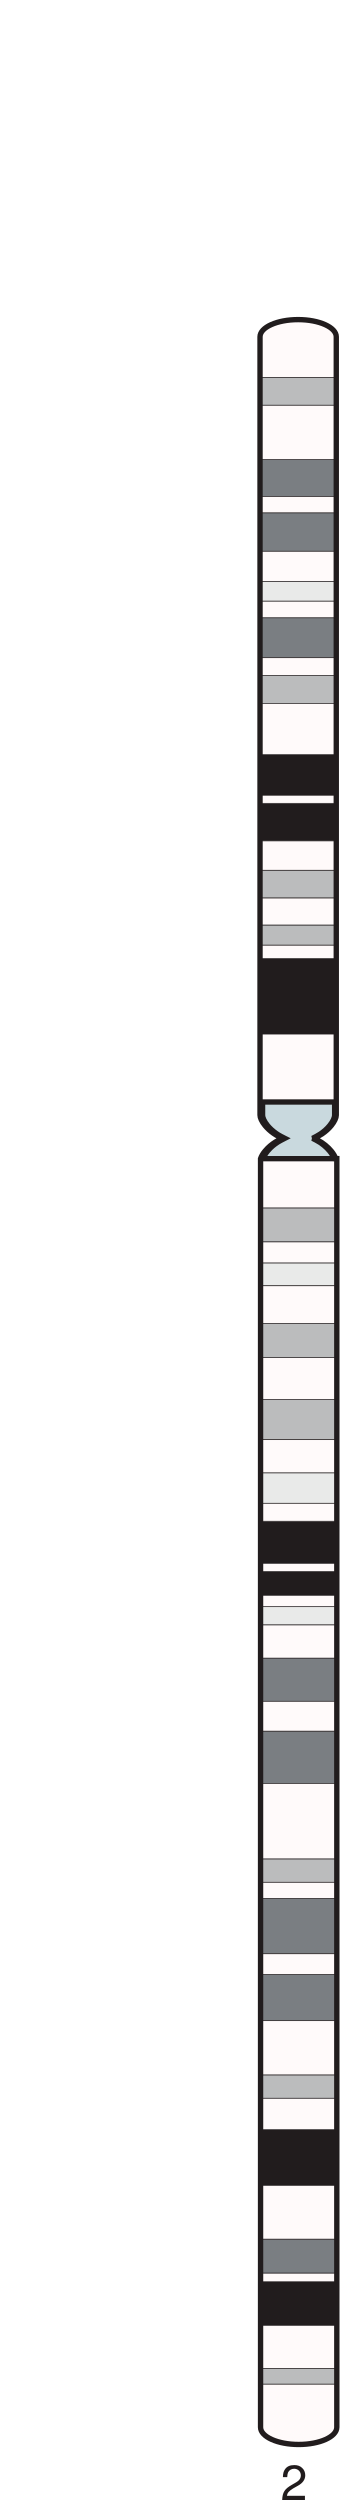
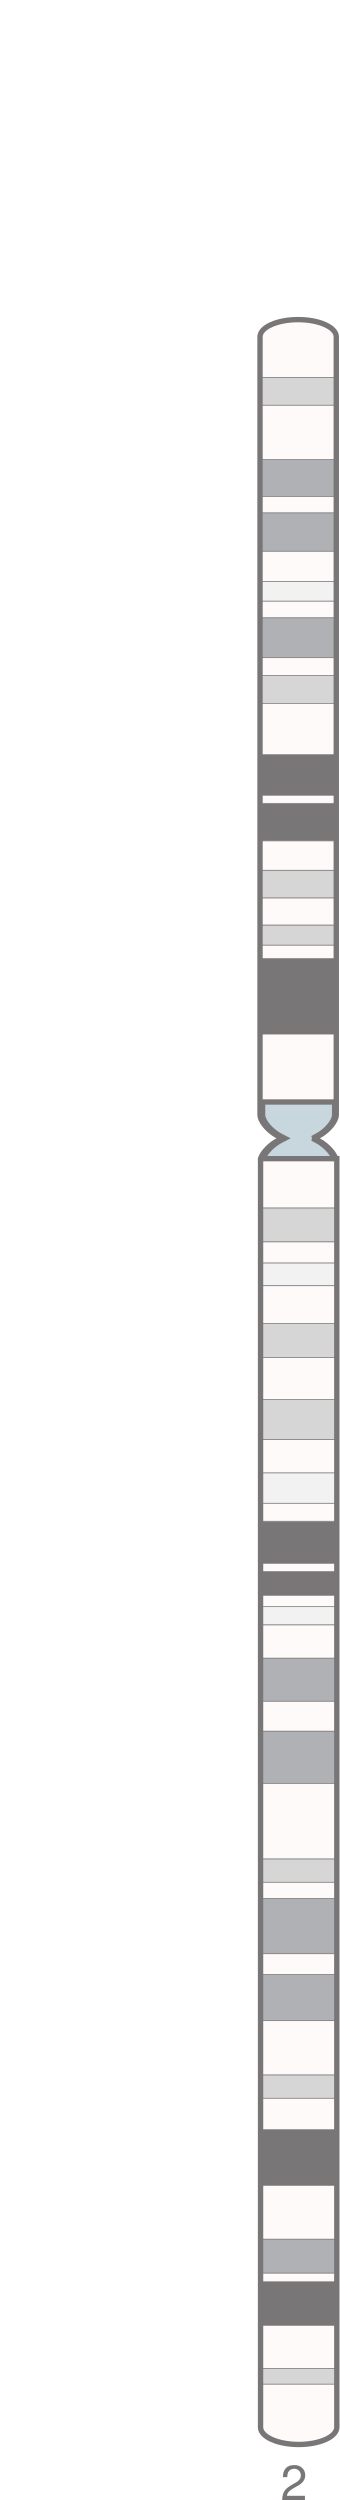
<svg xmlns="http://www.w3.org/2000/svg" contentScriptType="text/ecmascript" zoomAndPan="magnify" contentStyleType="text/css" preserveAspectRatio="xMidYMid meet" version="1.0">
  <g id="chromosome2" title="Chromosome 2">
-     <path style="fill:#211c1d;fill-opacity:1;fill-rule:nonzero;stroke:none" id="2p12" d="m 38.796,154.061 11.382,0.0 0.0,-11.269 -11.382,-0.0 0.0,11.269 z " />
-     <path style="fill:#211c1d;fill-opacity:1;fill-rule:nonzero;stroke:none" id="2p16.1" d="m 38.796,125.281 11.382,0.0 0.0,-5.604 -11.382,-0.0 0.0,5.604 z " />
-     <path style="fill:#211c1d;fill-opacity:1;fill-rule:nonzero;stroke:none" id="2p16.3" d="m 38.796,118.483 11.382,0.0 0.0,-6.056 -11.382,-0.0 0.0,6.056 z " />
-     <path style="fill:#211c1d;fill-opacity:1;fill-rule:nonzero;stroke:none" id="2q22.1" d="m 38.796,232.919 11.382,0.0 0.0,-6.285 -11.382,-0.0 0.0,6.285 z " />
-     <path style="fill:#211c1d;fill-opacity:1;fill-rule:nonzero;stroke:none" id="2q22.3" d="m 38.796,237.678 11.382,0.0 0.0,-3.564 -11.382,-0.0 0.0,3.564 z " />
-     <path style="fill:#e9eae9;fill-opacity:1;fill-rule:nonzero;stroke:none" id="2p23.2" d="m 38.796,89.566 11.382,0.0 0.0,-2.934 -11.382,-0.0 0.0,2.934 z " />
-     <path style="fill:none;stroke:#211c1d;stroke-width:0.1;stroke-linecap:butt;stroke-linejoin:miter;stroke-miterlimit:4;stroke-opacity:1;stroke-dasharray:none" id="2p23.2-o" d="m 38.796,89.566 11.382,0.0 0.0,-2.934 -11.382,-0.0 0.0,2.934 z" />
-     <path style="fill:#e9eae9;fill-opacity:1;fill-rule:nonzero;stroke:none" id="2q12.3" d="m 38.796,191.557 11.382,0.0 0.0,-3.409 -11.382,-0.0 0.0,3.409 z " />
-     <path style="fill:none;stroke:#211c1d;stroke-width:0.1;stroke-linecap:butt;stroke-linejoin:miter;stroke-miterlimit:4;stroke-opacity:1;stroke-dasharray:none" id="2q12.3-o" d="m 38.796,191.557 11.382,0.0 0.0,-3.409 -11.382,-0.0 0.0,3.409 z" />
-     <path style="fill:#e9eae9;fill-opacity:1;fill-rule:nonzero;stroke:none" id="2q21.2" d="m 38.796,223.961 11.382,0.0 0.0,-4.539 -11.382,-0.0 0.0,4.539 z " />
-     <path style="fill:none;stroke:#211c1d;stroke-width:0.1;stroke-linecap:butt;stroke-linejoin:miter;stroke-miterlimit:4;stroke-opacity:1;stroke-dasharray:none" id="2q21.2-o" d="m 38.796,223.961 11.382,0.0 0.0,-4.539 -11.382,-0.0 0.0,4.539 z " />
-     <path style="fill:#e9eae9;fill-opacity:1;fill-rule:nonzero;stroke:none" id="2q23.2" d="m 38.796,242.09 11.382,0.0 0.0,-2.725 -11.382,-0.0 0.0,2.725 z " />
-     <path style="fill:none;stroke:#211c1d;stroke-width:0.1;stroke-linecap:butt;stroke-linejoin:miter;stroke-miterlimit:4;stroke-opacity:1;stroke-dasharray:none" id="2q23.2-o" d="m 38.796,242.09 11.382,0.0 0.0,-2.725 -11.382,-0.0 0.0,2.725 z" />
-     <path style="fill:#211c1d;fill-opacity:1;fill-rule:nonzero;stroke:none" id="2q36.3" d="m 38.796,346.446 11.382,0.0 0.0,-6.511 -11.382,-0.0 0.0,6.511 z " />
-     <path style="fill:#211c1d;fill-opacity:1;fill-rule:nonzero;stroke:none" id="2q34" d="m 38.796,325.598 11.382,0.0 0.0,-8.323 -11.382,-0.0 0.0,8.323 z " />
-     <path style="fill:#7a7e82;fill-opacity:1;fill-rule:nonzero;stroke:none" id="2p24.1" d="m 38.796,82.127 11.382,0.0 0.0,-5.73 -11.382,-0.0 0.0,5.73 z " />
-     <path style="fill:none;stroke:#211c1d;stroke-width:0.1;stroke-linecap:butt;stroke-linejoin:miter;stroke-miterlimit:4;stroke-opacity:1;stroke-dasharray:none" id="2p24.1-o" d="m 38.796,82.127 11.382,0.0 0.0,-5.73 -11.382,-0.0 0.0,5.73 z" />
-     <path style="fill:#7a7e82;fill-opacity:1;fill-rule:nonzero;stroke:none" id="2p24.3" d="m 38.796,73.967 11.382,0.0 0.0,-5.502 -11.382,-0.0 0.0,5.502 z " />
-     <path style="fill:none;stroke:#211c1d;stroke-width:0.1;stroke-linecap:butt;stroke-linejoin:miter;stroke-miterlimit:4;stroke-opacity:1;stroke-dasharray:none" id="2p24.3-o" d="m 38.796,73.967 11.382,0.0 0.0,-5.502 -11.382,-0.0 0.0,5.502 z " />
-     <path style="fill:#7a7e82;fill-opacity:1;fill-rule:nonzero;stroke:none" id="2p22.3" d="m 38.796,97.989 11.382,0.0 0.0,-5.956 -11.382,-0.0 0.0,5.956 z " />
-     <path style="fill:none;stroke:#211c1d;stroke-width:0.1;stroke-linecap:butt;stroke-linejoin:miter;stroke-miterlimit:4;stroke-opacity:1;stroke-dasharray:none" id="2p22.3-o" d="m 38.796,97.989 11.382,0.0 0.0,-5.956 -11.382,-0.0 0.0,5.956 z" />
-     <path style="fill:#7a7e82;fill-opacity:1;fill-rule:nonzero;stroke:none" id="2q24.1" d="m 38.796,253.459 11.382,0.0 0.0,-6.433 -11.382,-0.0 0.0,6.433 z " />
-     <path style="fill:none;stroke:#211c1d;stroke-width:0.1;stroke-linecap:butt;stroke-linejoin:miter;stroke-miterlimit:4;stroke-opacity:1;stroke-dasharray:none" id="2q24.1-o" d="m 38.796,253.459 11.382,0.0 0.0,-6.433 -11.382,-0.0 0.0,6.433 z  " />
-     <path style="fill:#7a7e82;fill-opacity:1;fill-rule:nonzero;stroke:none" id="2q24.3" d="m 38.796,265.696 11.382,0.0 0.0,-7.792 -11.382,-0.0 0.0,7.792 z " />
-     <path style="fill:none;stroke:#211c1d;stroke-width:0.1;stroke-linecap:butt;stroke-linejoin:miter;stroke-miterlimit:4;stroke-opacity:1;stroke-dasharray:none" id="2q24.3-o" d="m 38.796,265.696 11.382,0.0 0.0,-7.792 -11.382,-0.0 0.0,7.792 z " />
-     <path style="fill:#7a7e82;fill-opacity:1;fill-rule:nonzero;stroke:none" id="2q32.1" d="m 38.796,291.076 11.382,0.0 0.0,-8.246 -11.382,-0.0 0.0,8.246 z " />
-     <path style="fill:none;stroke:#211c1d;stroke-width:0.1;stroke-linecap:butt;stroke-linejoin:miter;stroke-miterlimit:4;stroke-opacity:1;stroke-dasharray:none" id="2q32.1-o" d="m 38.796,291.076 11.382,0.0 0.0,-8.246 -11.382,-0.0 0.0,8.246 z" />
-     <path style="fill:#7a7e82;fill-opacity:1;fill-rule:nonzero;stroke:none" id="2q36.1" d="m 38.796,338.661 11.382,0.0 0.0,-5.074 -11.382,-0.0 0.0,5.074 z " />
-     <path style="fill:none;stroke:#211c1d;stroke-width:0.1;stroke-linecap:butt;stroke-linejoin:miter;stroke-miterlimit:4;stroke-opacity:1;stroke-dasharray:none" id="2q36.1-o" d="m 38.796,338.661 11.382,0.0 0.0,-5.074 -11.382,-0.0 0.0,5.074 z" />
-     <path style="fill:#7a7e82;fill-opacity:1;fill-rule:nonzero;stroke:none" id="2q32.3" d="m 38.796,301.045 11.382,0.0 0.0,-6.885 -11.382,-0.0 0.0,6.885 z " />
-     <path style="fill:none;stroke:#211c1d;stroke-width:0.1;stroke-linecap:butt;stroke-linejoin:miter;stroke-miterlimit:4;stroke-opacity:1;stroke-dasharray:none" id="2q32.3-o" d="m 38.796,301.045 11.382,0.0 0.0,-6.885 -11.382,-0.0 0.0,6.885 z " />
-     <path style="fill:#bbbcbd;fill-opacity:1;fill-rule:nonzero;stroke:none" id="2q12.1" d="m 38.796,185.025 11.382,0.0 0.0,-5.072 -11.382,-0.0 0.0,5.072 z " />
-     <path style="fill:none;stroke:#211c1d;stroke-width:0.1;stroke-linecap:butt;stroke-linejoin:miter;stroke-miterlimit:4;stroke-opacity:1;stroke-dasharray:none" id="2q12.1-o" d="m 38.796,185.025 11.382,0.0 0.0,-5.072 -11.382,-0.0 0.0,5.072 z " />
-     <path style="fill:#bbbcbd;fill-opacity:1;fill-rule:nonzero;stroke:none" id="2p25.2" d="m 38.796,60.374 11.382,0.0 0.0,-4.145 -11.382,-0.0 0.0,4.145 z " />
-     <path style="fill:none;stroke:#211c1d;stroke-width:0.1;stroke-linecap:butt;stroke-linejoin:miter;stroke-miterlimit:4;stroke-opacity:1;stroke-dasharray:none" id="2p25.2-o" d="m 38.796,60.374 11.382,0.0 0.0,-4.145 -11.382,-0.0 0.0,4.145 z " />
-     <path style="fill:#bbbcbd;fill-opacity:1;fill-rule:nonzero;stroke:none" id="2p22.1" d="m 38.796,104.786 11.382,0.0 0.0,-4.144 -11.382,-0.0 0.0,4.144 z " />
-     <path style="fill:none;stroke:#211c1d;stroke-width:0.1;stroke-linecap:butt;stroke-linejoin:miter;stroke-miterlimit:4;stroke-opacity:1;stroke-dasharray:none" id="2p22.1-o" d="m 38.796,104.786 11.382,0.0 0.0,-4.144 -11.382,-0.0 0.0,4.144 z " />
-     <path style="fill:#bbbcbd;fill-opacity:1;fill-rule:nonzero;stroke:none" id="2q14.1" d="m 38.796,202.246 11.382,0.0 0.0,-5.07 -11.382,-0.0 0.0,5.07 z " />
-     <path style="fill:none;stroke:#211c1d;stroke-width:0.1;stroke-linecap:butt;stroke-linejoin:miter;stroke-miterlimit:4;stroke-opacity:1;stroke-dasharray:none" id="2q14.1-o" d="m 38.796,202.246 11.382,0.0 0.0,-5.07 -11.382,-0.0 0.0,5.07 z  " />
-     <path style="fill:#bbbcbd;fill-opacity:1;fill-rule:nonzero;stroke:none" id="2q14.3" d="m 38.796,214.484 11.382,0.0 0.0,-5.977 -11.382,-0.0 0.0,5.977 z " />
-     <path style="fill:none;stroke:#211c1d;stroke-width:0.1;stroke-linecap:butt;stroke-linejoin:miter;stroke-miterlimit:4;stroke-opacity:1;stroke-dasharray:none" id="2q14.3-o" d="m 38.796,214.484 11.382,0.0 0.0,-5.977 -11.382,-0.0 0.0,5.977 z " />
-     <path style="fill:#bbbcbd;fill-opacity:1;fill-rule:nonzero;stroke:none" id="2q31.2" d="m 38.796,280.425 11.382,0.0 0.0,-3.487 -11.382,-0.0 0.0,3.487 z " />
-     <path style="fill:none;stroke:#211c1d;stroke-width:0.1;stroke-linecap:butt;stroke-linejoin:miter;stroke-miterlimit:4;stroke-opacity:1;stroke-dasharray:none" id="2q31.2-o" d="m 38.796,280.425 11.382,0.0 0.0,-3.487 -11.382,-0.0 0.0,3.487 z " />
-     <path style="fill:#bbbcbd;fill-opacity:1;fill-rule:nonzero;stroke:none" id="2q33.2" d="m 38.796,312.603 11.382,0.0 0.0,-3.485 -11.382,-0.0 0.0,3.485 z " />
-     <path style="fill:none;stroke:#211c1d;stroke-width:0.1;stroke-linecap:butt;stroke-linejoin:miter;stroke-miterlimit:4;stroke-opacity:1;stroke-dasharray:none" id="2q33.2-o" d="m 38.796,312.603 11.382,0.0 0.0,-3.485 -11.382,-0.0 0.0,3.485 z" />
-     <path style="fill:#bbbcbd;fill-opacity:1;fill-rule:nonzero;stroke:none" id="2q37.2" d="m 38.796,355.204 11.382,0.0 0.0,-2.354 -11.382,-0.0 0.0,2.354 z " />
-     <path style="fill:none;stroke:#211c1d;stroke-width:0.1;stroke-linecap:butt;stroke-linejoin:miter;stroke-miterlimit:4;stroke-opacity:1;stroke-dasharray:none" id="2q37.2-o" d="m 38.796,355.204 11.382,0.0 0.0,-2.354 -11.382,-0.0 0.0,2.354 z " />
-     <path style="fill:#bbbcbd;fill-opacity:1;fill-rule:nonzero;stroke:none" id="2p13.2" d="m 38.796,140.817 11.382,0.0 0.0,-3.011 -11.382,-0.0 0.0,3.011 z " />
-     <path style="fill:none;stroke:#211c1d;stroke-width:0.1;stroke-linecap:butt;stroke-linejoin:miter;stroke-miterlimit:4;stroke-opacity:1;stroke-dasharray:none" id="2p13.2-o" d="m 38.796,140.817 11.382,0.0 0.0,-3.011 -11.382,-0.0 0.0,3.011 z " />
-     <path style="fill:#bbbcbd;fill-opacity:1;fill-rule:nonzero;stroke:none" id="2p14" d="m 38.796,133.792 11.382,0.0 0.0,-4.144 -11.382,-0.0 0.0,4.144 z " />
-     <path style="fill:none;stroke:#211c1d;stroke-width:0.1;stroke-linecap:butt;stroke-linejoin:miter;stroke-miterlimit:4;stroke-opacity:1;stroke-dasharray:none" id="2p14-o" d="m 38.796,133.792 11.382,0.0 0.0,-4.144 -11.382,-0.0 0.0,4.144 z" />
-     <path style="fill:#fffafa;stroke:#211c1d;stroke-width:0.1;stroke-linecap:butt;stroke-linejoin:miter;stroke-miterlimit:4;stroke-opacity:1;stroke-dasharray:none" id="2q21.3" d="m 38.796,226.634 11.382,0.0 0,-2.672 -11.382,-0.0 0,2.672 z " />
-     <path style="fill:#fffafa;stroke:#211c1d;stroke-width:0.1;stroke-linecap:butt;stroke-linejoin:miter;stroke-miterlimit:4;stroke-opacity:1;stroke-dasharray:none" id="2q14.2" d="m 38.796,208.507 11.382,0.0 0,-6.261 -11.382,-0.0 0,6.261 z " />
-     <path style="fill:#fffafa;stroke:#211c1d;stroke-width:0.1;stroke-linecap:butt;stroke-linejoin:miter;stroke-miterlimit:4;stroke-opacity:1;stroke-dasharray:none" id="2p16.2" d="m 38.796,119.677 11.382,0.0 0,-1.194 -11.382,-0.0 0,1.194 z " />
-     <path style="fill:#fffafa;stroke:#211c1d;stroke-width:0.1;stroke-linecap:butt;stroke-linejoin:miter;stroke-miterlimit:4;stroke-opacity:1;stroke-dasharray:none" id="2p22.2" d="m 38.796,100.643 11.382,0.0 0,-2.654 -11.382,-0.0 0,2.654 z " />
-     <path style="fill:#fffafa;stroke:#211c1d;stroke-width:0.1;stroke-linecap:butt;stroke-linejoin:miter;stroke-miterlimit:4;stroke-opacity:1;stroke-dasharray:none" id="2q35" d="m 38.796,333.587 11.382,0.0 0,-7.99 -11.382,-0.0 0,7.99 z " />
-     <path style="fill:#fffafa;stroke:#211c1d;stroke-width:0.1;stroke-linecap:butt;stroke-linejoin:miter;stroke-miterlimit:4;stroke-opacity:1;stroke-dasharray:none" id="2p23.3" d="m 38.796,86.633 11.382,0.0 0,-4.505 -11.382,-0.0 0,4.505 z " />
-     <path style="fill:#fffafa;stroke:#211c1d;stroke-width:0.1;stroke-linecap:butt;stroke-linejoin:miter;stroke-miterlimit:4;stroke-opacity:1;stroke-dasharray:none" id="2q31.3" d="m 38.796,282.83 11.382,0.0 0,-2.405 -11.382,-0.0 0,2.405 z " />
-     <path style="fill:#fffafa;stroke:#211c1d;stroke-width:0.1;stroke-linecap:butt;stroke-linejoin:miter;stroke-miterlimit:4;stroke-opacity:1;stroke-dasharray:none" id="2p13.3" d="m 38.796,137.807 11.382,0.0 0,-4.014 -11.382,-0.0 0,4.014 z " />
-     <path style="fill:#fffafa;stroke:#211c1d;stroke-width:0.1;stroke-linecap:butt;stroke-linejoin:miter;stroke-miterlimit:4;stroke-opacity:1;stroke-dasharray:none" id="2q23.1" d="m 38.796,239.365 11.382,0.0 0,-1.688 -11.382,-0.0 0,1.688 z " />
-     <path style="fill:#fffafa;stroke:#211c1d;stroke-width:0.1;stroke-linecap:butt;stroke-linejoin:miter;stroke-miterlimit:4;stroke-opacity:1;stroke-dasharray:none" id="2q23.3" d="m 38.796,247.026 11.382,0.0 0,-4.936 -11.382,-0.0 0,4.936 z " />
-     <path style="fill:#fffafa;stroke:#211c1d;stroke-width:0.1;stroke-linecap:butt;stroke-linejoin:miter;stroke-miterlimit:4;stroke-opacity:1;stroke-dasharray:none" id="2q32.2" d="m 38.796,294.16 11.382,0.0 0,-3.084 -11.382,-0.0 0,3.084 z " />
-     <path style="fill:#fffafa;stroke:#211c1d;stroke-width:0.1;stroke-linecap:butt;stroke-linejoin:miter;stroke-miterlimit:4;stroke-opacity:1;stroke-dasharray:none" id="2q12.2" d="m 38.796,188.149 11.382,0.0 0,-3.124 -11.382,-0.0 0,3.124 z " />
-     <path style="fill:#fffafa;stroke:#211c1d;stroke-width:0.1;stroke-linecap:butt;stroke-linejoin:miter;stroke-miterlimit:4;stroke-opacity:1;stroke-dasharray:none" id="2q24.2" d="m 38.796,257.905 11.382,0.0 0,-4.446 -11.382,-0.0 0,4.446 z " />
-     <path style="fill:#fffafa;stroke:#211c1d;stroke-width:0.1;stroke-linecap:butt;stroke-linejoin:miter;stroke-miterlimit:4;stroke-opacity:1;stroke-dasharray:none" id="2p25.3" d="m 38.796,56.229 11.382,0.0 0.0,-6 c 0.0,-1.416 -2.542,-2.563 -5.68,-2.563 -3.137,0.0 -5.681,1.146 -5.681,2.563 l 0.0,6 z" />
-     <path style="fill:#fffafa;stroke:#211c1d;stroke-width:0.1;stroke-linecap:butt;stroke-linejoin:miter;stroke-miterlimit:4;stroke-opacity:1;stroke-dasharray:none" id="2p15" d="m 38.796,129.649 11.382,0.0 0,-4.368 -11.382,-0.0 0,4.368 z " />
-     <path style="fill:#fffafa;stroke:#211c1d;stroke-width:0.1;stroke-linecap:butt;stroke-linejoin:miter;stroke-miterlimit:4;stroke-opacity:1;stroke-dasharray:none" id="2q21.1" d="m 38.796,219.422 11.382,0.0 0,-4.938 -11.382,-0.0 0,4.938 z " />
-     <path style="fill:#fffafa;stroke:#211c1d;stroke-width:0.1;stroke-linecap:butt;stroke-linejoin:miter;stroke-miterlimit:4;stroke-opacity:1;stroke-dasharray:none" id="2q37.1" d="m 38.796,352.85 11.382,0.0 0,-6.404 -11.382,-0.0 0,6.404 z " />
-     <path style="fill:#fffafa;stroke:#211c1d;stroke-width:0.1;stroke-linecap:butt;stroke-linejoin:miter;stroke-miterlimit:4;stroke-opacity:1;stroke-dasharray:none" id="2q11.2" d="m 38.796,179.953 11.382,0.0 0,-7.335 -11.382,-0.0 0,7.335 z " />
-     <path style="fill:#fffafa;stroke:#211c1d;stroke-width:0.1;stroke-linecap:butt;stroke-linejoin:miter;stroke-miterlimit:4;stroke-opacity:1;stroke-dasharray:none" id="2p25.1" d="m 38.796,68.465 11.382,0.0 0,-8.091 -11.382,-0.0 0,8.091 z " />
-     <path style="fill:#fffafa;stroke:#211c1d;stroke-width:0.1;stroke-linecap:butt;stroke-linejoin:miter;stroke-miterlimit:4;stroke-opacity:1;stroke-dasharray:none" id="2p23.1" d="m 38.796,92.033 11.382,0.0 0,-2.467 -11.382,-0.0 0,2.467 z " />
-     <path style="fill:#fffafa;stroke:#211c1d;stroke-width:0.1;stroke-linecap:butt;stroke-linejoin:miter;stroke-miterlimit:4;stroke-opacity:1;stroke-dasharray:none" id="2q33.3" d="m 38.796,317.275 11.382,0.0 0,-4.672 -11.382,-0.0 0,4.672 z " />
-     <path style="fill:#fffafa;stroke:#211c1d;stroke-width:0.1;stroke-linecap:butt;stroke-linejoin:miter;stroke-miterlimit:4;stroke-opacity:1;stroke-dasharray:none" id="2p21" d="m 38.796,112.426 11.382,0.0 0,-7.64 -11.382,-0.0 0,7.64 z " />
-     <path style="fill:#fffafa;stroke:#211c1d;stroke-width:0.1;stroke-linecap:butt;stroke-linejoin:miter;stroke-miterlimit:4;stroke-opacity:1;stroke-dasharray:none" id="2q33.1" d="m 38.796,309.118 11.382,0.0 0,-8.073 -11.382,-0.0 0,8.073 z " />
-     <path style="fill:#fffafa;stroke:#211c1d;stroke-width:0.1;stroke-linecap:butt;stroke-linejoin:miter;stroke-miterlimit:4;stroke-opacity:1;stroke-dasharray:none" id="2p13.1" d="m 38.796,142.793 11.382,0.0 0,-1.975 -11.382,-0.0 0,1.975 z " />
-     <path style="fill:#fffafa;stroke:#211c1d;stroke-width:0.1;stroke-linecap:butt;stroke-linejoin:miter;stroke-miterlimit:4;stroke-opacity:1;stroke-dasharray:none" id="2q36.2" d="m 38.796,339.935 11.382,0.0 0,-1.274 -11.382,-0.0 0,1.274 z " />
-     <path style="fill:#fffafa;stroke:#211c1d;stroke-width:0.1;stroke-linecap:butt;stroke-linejoin:miter;stroke-miterlimit:4;stroke-opacity:1;stroke-dasharray:none" id="2q37.3" d="m 38.796,355.204 0.0,6.5 c 0.0,1.416 2.544,2.563 5.681,2.563 3.139,0.0 5.68,-1.147 5.68,-2.563 l 0.0,-6.5 -11.382,0.0 z" />
-     <path style="fill:#fffafa;stroke:#211c1d;stroke-width:0.1;stroke-linecap:butt;stroke-linejoin:miter;stroke-miterlimit:4;stroke-opacity:1;stroke-dasharray:none" id="2q13" d="m 38.796,197.176 11.382,0.0 0,-5.619 -11.382,-0.0 0,5.619 z " />
-     <path style="fill:#fffafa;stroke:#211c1d;stroke-width:0.1;stroke-linecap:butt;stroke-linejoin:miter;stroke-miterlimit:4;stroke-opacity:1;stroke-dasharray:none" id="2p24.2" d="m 38.796,76.398 11.382,0.0 0,-2.43 -11.382,-0.0 0,2.43 z " />
-     <path style="fill:#fffafa;stroke:#211c1d;stroke-width:0.1;stroke-linecap:butt;stroke-linejoin:miter;stroke-miterlimit:4;stroke-opacity:1;stroke-dasharray:none" id="2q22.2" d="m 38.796,234.114 11.382,0.0 0,-1.195 -11.382,-0.0 0,1.195 z " />
-     <path style="fill:#fffafa;stroke:#211c1d;stroke-width:0.1;stroke-linecap:butt;stroke-linejoin:miter;stroke-miterlimit:4;stroke-opacity:1;stroke-dasharray:none" id="2q31.1" d="m 38.796,276.937 11.382,0.0 0,-11.241 -11.382,-0.0 0,11.241 z " />
-     <path style="fill:#fffafa;stroke:#211c1d;stroke-width:0.1;stroke-linecap:butt;stroke-linejoin:miter;stroke-miterlimit:4;stroke-opacity:1;stroke-dasharray:none" id="2p11.2" d="m 38.796,164.178 11.382,0.0 0,-10.116 -11.382,-0.0 0,10.116 z " />
-     <path style="fill:#c9d9de;fill-opacity:1;fill-rule:nonzero;stroke:none" id="centromere2-f" d="m 49.777,172.618 -10.58,-0.0 c 0.11,-0.33 0.335,-0.731 0.663,-1.127 0.122,-0.149 0.257,-0.297 0.405,-0.445 0.444,-0.439 0.998,-0.855 1.625,-1.179 l 0.538,-0.278 -0.002,-0.001 0.0,0.0 -0.464,-0.24 -0.072,-0.036 c -0.549,-0.285 -1.043,-0.64 -1.455,-1.02 -0.215,-0.198 -0.408,-0.403 -0.575,-0.606 -0.491,-0.593 -0.749,-1.195 -0.742,-1.554 l 0.0,-1.954 10.737,0.0 0.0,1.954 c 0.0,0.005 0.0,0.009 0.0,0.014 5.0E-4,0.359 -0.255,0.953 -0.737,1.538 -0.357,0.44 -0.832,0.88 -1.389,1.255 -0.199,0.134 -0.409,0.259 -0.628,0.372 l -0.533,0.279 0.001,0.0 -5.0E-4,-0.0 0.533,0.278 c 0.831,0.431 1.532,1.029 2.017,1.625 0.326,0.395 0.549,0.796 0.659,1.126 " />
-     <path style="fill:none;stroke:#211c1d;stroke-width:0.8;stroke-linecap:butt;stroke-linejoin:miter;stroke-miterlimit:4;stroke-opacity:1;stroke-dasharray:none" id="centromere2-o" d="m 49.777,172.618 -10.58,-0.0 c 0.11,-0.33 0.335,-0.731 0.663,-1.127 0.122,-0.149 0.257,-0.297 0.405,-0.445 0.444,-0.439 0.998,-0.855 1.625,-1.179 l 0.538,-0.278 -0.002,-0.001 0.0,0.0 -0.464,-0.24 -0.072,-0.036 c -0.549,-0.285 -1.043,-0.64 -1.455,-1.02 -0.215,-0.198 -0.408,-0.403 -0.575,-0.606 -0.491,-0.593 -0.749,-1.195 -0.742,-1.554 l 0.0,-1.954 10.737,0.0 0.0,1.954 c 0.0,0.005 0.0,0.009 0.0,0.014 5.0E-4,0.359 -0.255,0.953 -0.737,1.538 -0.357,0.44 -0.832,0.88 -1.389,1.255 -0.199,0.134 -0.409,0.259 -0.628,0.372 l -0.533,0.279 0.001,0.0 -5.0E-4,-0.0 0.533,0.278 c 0.831,0.431 1.532,1.029 2.017,1.625 0.326,0.395 0.549,0.796 0.659,1.126 z" />
-     <path style="fill:none;stroke:#211c1d;stroke-width:0.8;stroke-linecap:butt;stroke-linejoin:miter;stroke-miterlimit:4;stroke-opacity:1;stroke-dasharray:none" id="outline2" d="m 50.178,172.618 l 0.0,189 c 0.0,1.416 -2.544,2.563 -5.681,2.563 -3.139,0.0 -5.68,-1.147 -5.68,-2.563 l 0.0,-189 c 0.11,-0.33 0.335,-0.731 0.663,-1.127 0.122,-0.149 0.257,-0.297 0.405,-0.445 0.444,-0.439 0.998,-0.855 1.625,-1.179 l 0.538,-0.278 -0.002,-0.001 0.0,0.0 -0.464,-0.24 -0.072,-0.036 c -0.549,-0.285 -1.043,-0.64 -1.455,-1.02 -0.215,-0.198 -0.408,-0.403 -0.575,-0.606 -0.491,-0.593 -0.749,-1.195 -0.742,-1.554 l 0.0,-1.954 l 0.0,-114 c 0.0,-1.416 2.542,-2.563 5.68,-2.563 3.137,-0.0 5.681,1.146 5.681,2.563 l 0.0,114 l 0.0,1.954 c 0.0,0.005 0.0,0.009 0.0,0.014 5.0E-4,0.359 -0.255,0.953 -0.737,1.538 -0.357,0.44 -0.832,0.88 -1.389,1.255 -0.199,0.134 -0.409,0.259 -0.628,0.372  l -0.533,0.279 0.001,0.0 -5.0E-4,-0.0 0.533,0.278 c 0.831,0.431 1.532,1.029 2.017,1.625 0.326,0.395 0.549,0.796 0.659,1.126 z" />
+     <path style="fill:#797677;fill-opacity:1;fill-rule:nonzero;stroke:none" id="2p12" d="m 38.796,154.061 11.382,0.0 0.0,-11.269 -11.382,-0.0 0.0,11.269 z " />
+     <path style="fill:#797677;fill-opacity:1;fill-rule:nonzero;stroke:none" id="2p16.1" d="m 38.796,125.281 11.382,0.0 0.0,-5.604 -11.382,-0.0 0.0,5.604 z " />
+     <path style="fill:#797677;fill-opacity:1;fill-rule:nonzero;stroke:none" id="2p16.3" d="m 38.796,118.483 11.382,0.0 0.0,-6.056 -11.382,-0.0 0.0,6.056 z " />
+     <path style="fill:#797677;fill-opacity:1;fill-rule:nonzero;stroke:none" id="2q22.1" d="m 38.796,232.919 11.382,0.0 0.0,-6.285 -11.382,-0.0 0.0,6.285 z " />
+     <path style="fill:#797677;fill-opacity:1;fill-rule:nonzero;stroke:none" id="2q22.3" d="m 38.796,237.678 11.382,0.0 0.0,-3.564 -11.382,-0.0 0.0,3.564 z " />
+     <path style="fill:#f1f2f1;fill-opacity:1;fill-rule:nonzero;stroke:none" id="2p23.2" d="m 38.796,89.566 11.382,0.0 0.0,-2.934 -11.382,-0.0 0.0,2.934 z " />
+     <path style="fill:none;stroke:#797677;stroke-width:0.1;stroke-linecap:butt;stroke-linejoin:miter;stroke-miterlimit:4;stroke-opacity:1;stroke-dasharray:none" id="2p23.2-o" d="m 38.796,89.566 11.382,0.0 0.0,-2.934 -11.382,-0.0 0.0,2.934 z" />
+     <path style="fill:#f1f2f1;fill-opacity:1;fill-rule:nonzero;stroke:none" id="2q12.3" d="m 38.796,191.557 11.382,0.0 0.0,-3.409 -11.382,-0.0 0.0,3.409 z " />
+     <path style="fill:none;stroke:#797677;stroke-width:0.1;stroke-linecap:butt;stroke-linejoin:miter;stroke-miterlimit:4;stroke-opacity:1;stroke-dasharray:none" id="2q12.3-o" d="m 38.796,191.557 11.382,0.0 0.0,-3.409 -11.382,-0.0 0.0,3.409 z" />
+     <path style="fill:#f1f2f1;fill-opacity:1;fill-rule:nonzero;stroke:none" id="2q21.2" d="m 38.796,223.961 11.382,0.0 0.0,-4.539 -11.382,-0.0 0.0,4.539 z " />
+     <path style="fill:none;stroke:#797677;stroke-width:0.1;stroke-linecap:butt;stroke-linejoin:miter;stroke-miterlimit:4;stroke-opacity:1;stroke-dasharray:none" id="2q21.2-o" d="m 38.796,223.961 11.382,0.0 0.0,-4.539 -11.382,-0.0 0.0,4.539 z " />
+     <path style="fill:#f1f2f1;fill-opacity:1;fill-rule:nonzero;stroke:none" id="2q23.2" d="m 38.796,242.09 11.382,0.0 0.0,-2.725 -11.382,-0.0 0.0,2.725 z " />
+     <path style="fill:none;stroke:#797677;stroke-width:0.1;stroke-linecap:butt;stroke-linejoin:miter;stroke-miterlimit:4;stroke-opacity:1;stroke-dasharray:none" id="2q23.2-o" d="m 38.796,242.09 11.382,0.0 0.0,-2.725 -11.382,-0.0 0.0,2.725 z" />
+     <path style="fill:#797677;fill-opacity:1;fill-rule:nonzero;stroke:none" id="2q36.3" d="m 38.796,346.446 11.382,0.0 0.0,-6.511 -11.382,-0.0 0.0,6.511 z " />
+     <path style="fill:#797677;fill-opacity:1;fill-rule:nonzero;stroke:none" id="2q34" d="m 38.796,325.598 11.382,0.0 0.0,-8.323 -11.382,-0.0 0.0,8.323 z " />
+     <path style="fill:#afb1b4;fill-opacity:1;fill-rule:nonzero;stroke:none" id="2p24.1" d="m 38.796,82.127 11.382,0.0 0.0,-5.73 -11.382,-0.0 0.0,5.73 z " />
+     <path style="fill:none;stroke:#797677;stroke-width:0.1;stroke-linecap:butt;stroke-linejoin:miter;stroke-miterlimit:4;stroke-opacity:1;stroke-dasharray:none" id="2p24.1-o" d="m 38.796,82.127 11.382,0.0 0.0,-5.73 -11.382,-0.0 0.0,5.73 z" />
+     <path style="fill:#afb1b4;fill-opacity:1;fill-rule:nonzero;stroke:none" id="2p24.3" d="m 38.796,73.967 11.382,0.0 0.0,-5.502 -11.382,-0.0 0.0,5.502 z " />
+     <path style="fill:none;stroke:#797677;stroke-width:0.1;stroke-linecap:butt;stroke-linejoin:miter;stroke-miterlimit:4;stroke-opacity:1;stroke-dasharray:none" id="2p24.3-o" d="m 38.796,73.967 11.382,0.0 0.0,-5.502 -11.382,-0.0 0.0,5.502 z " />
+     <path style="fill:#afb1b4;fill-opacity:1;fill-rule:nonzero;stroke:none" id="2p22.3" d="m 38.796,97.989 11.382,0.0 0.0,-5.956 -11.382,-0.0 0.0,5.956 z " />
+     <path style="fill:none;stroke:#797677;stroke-width:0.1;stroke-linecap:butt;stroke-linejoin:miter;stroke-miterlimit:4;stroke-opacity:1;stroke-dasharray:none" id="2p22.3-o" d="m 38.796,97.989 11.382,0.0 0.0,-5.956 -11.382,-0.0 0.0,5.956 z" />
+     <path style="fill:#afb1b4;fill-opacity:1;fill-rule:nonzero;stroke:none" id="2q24.1" d="m 38.796,253.459 11.382,0.0 0.0,-6.433 -11.382,-0.0 0.0,6.433 z " />
+     <path style="fill:none;stroke:#797677;stroke-width:0.1;stroke-linecap:butt;stroke-linejoin:miter;stroke-miterlimit:4;stroke-opacity:1;stroke-dasharray:none" id="2q24.1-o" d="m 38.796,253.459 11.382,0.0 0.0,-6.433 -11.382,-0.0 0.0,6.433 z  " />
+     <path style="fill:#afb1b4;fill-opacity:1;fill-rule:nonzero;stroke:none" id="2q24.3" d="m 38.796,265.696 11.382,0.0 0.0,-7.792 -11.382,-0.0 0.0,7.792 z " />
+     <path style="fill:none;stroke:#797677;stroke-width:0.1;stroke-linecap:butt;stroke-linejoin:miter;stroke-miterlimit:4;stroke-opacity:1;stroke-dasharray:none" id="2q24.3-o" d="m 38.796,265.696 11.382,0.0 0.0,-7.792 -11.382,-0.0 0.0,7.792 z " />
+     <path style="fill:#afb1b4;fill-opacity:1;fill-rule:nonzero;stroke:none" id="2q32.1" d="m 38.796,291.076 11.382,0.0 0.0,-8.246 -11.382,-0.0 0.0,8.246 z " />
+     <path style="fill:none;stroke:#797677;stroke-width:0.1;stroke-linecap:butt;stroke-linejoin:miter;stroke-miterlimit:4;stroke-opacity:1;stroke-dasharray:none" id="2q32.1-o" d="m 38.796,291.076 11.382,0.0 0.0,-8.246 -11.382,-0.0 0.0,8.246 z" />
+     <path style="fill:#afb1b4;fill-opacity:1;fill-rule:nonzero;stroke:none" id="2q36.1" d="m 38.796,338.661 11.382,0.0 0.0,-5.074 -11.382,-0.0 0.0,5.074 z " />
+     <path style="fill:none;stroke:#797677;stroke-width:0.1;stroke-linecap:butt;stroke-linejoin:miter;stroke-miterlimit:4;stroke-opacity:1;stroke-dasharray:none" id="2q36.1-o" d="m 38.796,338.661 11.382,0.0 0.0,-5.074 -11.382,-0.0 0.0,5.074 z" />
+     <path style="fill:#afb1b4;fill-opacity:1;fill-rule:nonzero;stroke:none" id="2q32.3" d="m 38.796,301.045 11.382,0.0 0.0,-6.885 -11.382,-0.0 0.0,6.885 z " />
+     <path style="fill:none;stroke:#797677;stroke-width:0.1;stroke-linecap:butt;stroke-linejoin:miter;stroke-miterlimit:4;stroke-opacity:1;stroke-dasharray:none" id="2q32.3-o" d="m 38.796,301.045 11.382,0.0 0.0,-6.885 -11.382,-0.0 0.0,6.885 z " />
+     <path style="fill:#d6d6d7;fill-opacity:1;fill-rule:nonzero;stroke:none" id="2q12.1" d="m 38.796,185.025 11.382,0.0 0.0,-5.072 -11.382,-0.0 0.0,5.072 z " />
+     <path style="fill:none;stroke:#797677;stroke-width:0.1;stroke-linecap:butt;stroke-linejoin:miter;stroke-miterlimit:4;stroke-opacity:1;stroke-dasharray:none" id="2q12.1-o" d="m 38.796,185.025 11.382,0.0 0.0,-5.072 -11.382,-0.0 0.0,5.072 z " />
+     <path style="fill:#d6d6d7;fill-opacity:1;fill-rule:nonzero;stroke:none" id="2p25.2" d="m 38.796,60.374 11.382,0.0 0.0,-4.145 -11.382,-0.0 0.0,4.145 z " />
+     <path style="fill:none;stroke:#797677;stroke-width:0.1;stroke-linecap:butt;stroke-linejoin:miter;stroke-miterlimit:4;stroke-opacity:1;stroke-dasharray:none" id="2p25.2-o" d="m 38.796,60.374 11.382,0.0 0.0,-4.145 -11.382,-0.0 0.0,4.145 z " />
+     <path style="fill:#d6d6d7;fill-opacity:1;fill-rule:nonzero;stroke:none" id="2p22.1" d="m 38.796,104.786 11.382,0.0 0.0,-4.144 -11.382,-0.0 0.0,4.144 z " />
+     <path style="fill:none;stroke:#797677;stroke-width:0.1;stroke-linecap:butt;stroke-linejoin:miter;stroke-miterlimit:4;stroke-opacity:1;stroke-dasharray:none" id="2p22.1-o" d="m 38.796,104.786 11.382,0.0 0.0,-4.144 -11.382,-0.0 0.0,4.144 z " />
+     <path style="fill:#d6d6d7;fill-opacity:1;fill-rule:nonzero;stroke:none" id="2q14.1" d="m 38.796,202.246 11.382,0.0 0.0,-5.07 -11.382,-0.0 0.0,5.07 z " />
+     <path style="fill:none;stroke:#797677;stroke-width:0.1;stroke-linecap:butt;stroke-linejoin:miter;stroke-miterlimit:4;stroke-opacity:1;stroke-dasharray:none" id="2q14.1-o" d="m 38.796,202.246 11.382,0.0 0.0,-5.07 -11.382,-0.0 0.0,5.07 z  " />
+     <path style="fill:#d6d6d7;fill-opacity:1;fill-rule:nonzero;stroke:none" id="2q14.3" d="m 38.796,214.484 11.382,0.0 0.0,-5.977 -11.382,-0.0 0.0,5.977 z " />
+     <path style="fill:none;stroke:#797677;stroke-width:0.1;stroke-linecap:butt;stroke-linejoin:miter;stroke-miterlimit:4;stroke-opacity:1;stroke-dasharray:none" id="2q14.3-o" d="m 38.796,214.484 11.382,0.0 0.0,-5.977 -11.382,-0.0 0.0,5.977 z " />
+     <path style="fill:#d6d6d7;fill-opacity:1;fill-rule:nonzero;stroke:none" id="2q31.2" d="m 38.796,280.425 11.382,0.0 0.0,-3.487 -11.382,-0.0 0.0,3.487 z " />
+     <path style="fill:none;stroke:#797677;stroke-width:0.1;stroke-linecap:butt;stroke-linejoin:miter;stroke-miterlimit:4;stroke-opacity:1;stroke-dasharray:none" id="2q31.2-o" d="m 38.796,280.425 11.382,0.0 0.0,-3.487 -11.382,-0.0 0.0,3.487 z " />
+     <path style="fill:#d6d6d7;fill-opacity:1;fill-rule:nonzero;stroke:none" id="2q33.2" d="m 38.796,312.603 11.382,0.0 0.0,-3.485 -11.382,-0.0 0.0,3.485 z " />
+     <path style="fill:none;stroke:#797677;stroke-width:0.1;stroke-linecap:butt;stroke-linejoin:miter;stroke-miterlimit:4;stroke-opacity:1;stroke-dasharray:none" id="2q33.2-o" d="m 38.796,312.603 11.382,0.0 0.0,-3.485 -11.382,-0.0 0.0,3.485 z" />
+     <path style="fill:#d6d6d7;fill-opacity:1;fill-rule:nonzero;stroke:none" id="2q37.2" d="m 38.796,355.204 11.382,0.0 0.0,-2.354 -11.382,-0.0 0.0,2.354 z " />
+     <path style="fill:none;stroke:#797677;stroke-width:0.1;stroke-linecap:butt;stroke-linejoin:miter;stroke-miterlimit:4;stroke-opacity:1;stroke-dasharray:none" id="2q37.2-o" d="m 38.796,355.204 11.382,0.0 0.0,-2.354 -11.382,-0.0 0.0,2.354 z " />
+     <path style="fill:#d6d6d7;fill-opacity:1;fill-rule:nonzero;stroke:none" id="2p13.2" d="m 38.796,140.817 11.382,0.0 0.0,-3.011 -11.382,-0.0 0.0,3.011 z " />
+     <path style="fill:none;stroke:#797677;stroke-width:0.1;stroke-linecap:butt;stroke-linejoin:miter;stroke-miterlimit:4;stroke-opacity:1;stroke-dasharray:none" id="2p13.2-o" d="m 38.796,140.817 11.382,0.0 0.0,-3.011 -11.382,-0.0 0.0,3.011 z " />
+     <path style="fill:#d6d6d7;fill-opacity:1;fill-rule:nonzero;stroke:none" id="2p14" d="m 38.796,133.792 11.382,0.0 0.0,-4.144 -11.382,-0.0 0.0,4.144 z " />
+     <path style="fill:none;stroke:#797677;stroke-width:0.1;stroke-linecap:butt;stroke-linejoin:miter;stroke-miterlimit:4;stroke-opacity:1;stroke-dasharray:none" id="2p14-o" d="m 38.796,133.792 11.382,0.0 0.0,-4.144 -11.382,-0.0 0.0,4.144 z" />
+     <path style="fill:#fffafa;stroke:#797677;stroke-width:0.1;stroke-linecap:butt;stroke-linejoin:miter;stroke-miterlimit:4;stroke-opacity:1;stroke-dasharray:none" id="2q21.3" d="m 38.796,226.634 11.382,0.0 0,-2.672 -11.382,-0.0 0,2.672 z " />
+     <path style="fill:#fffafa;stroke:#797677;stroke-width:0.1;stroke-linecap:butt;stroke-linejoin:miter;stroke-miterlimit:4;stroke-opacity:1;stroke-dasharray:none" id="2q14.2" d="m 38.796,208.507 11.382,0.0 0,-6.261 -11.382,-0.0 0,6.261 z " />
+     <path style="fill:#fffafa;stroke:#797677;stroke-width:0.1;stroke-linecap:butt;stroke-linejoin:miter;stroke-miterlimit:4;stroke-opacity:1;stroke-dasharray:none" id="2p16.2" d="m 38.796,119.677 11.382,0.0 0,-1.194 -11.382,-0.0 0,1.194 z " />
+     <path style="fill:#fffafa;stroke:#797677;stroke-width:0.1;stroke-linecap:butt;stroke-linejoin:miter;stroke-miterlimit:4;stroke-opacity:1;stroke-dasharray:none" id="2p22.2" d="m 38.796,100.643 11.382,0.0 0,-2.654 -11.382,-0.0 0,2.654 z " />
+     <path style="fill:#fffafa;stroke:#797677;stroke-width:0.1;stroke-linecap:butt;stroke-linejoin:miter;stroke-miterlimit:4;stroke-opacity:1;stroke-dasharray:none" id="2q35" d="m 38.796,333.587 11.382,0.0 0,-7.99 -11.382,-0.0 0,7.99 z " />
+     <path style="fill:#fffafa;stroke:#797677;stroke-width:0.1;stroke-linecap:butt;stroke-linejoin:miter;stroke-miterlimit:4;stroke-opacity:1;stroke-dasharray:none" id="2p23.3" d="m 38.796,86.633 11.382,0.0 0,-4.505 -11.382,-0.0 0,4.505 z " />
+     <path style="fill:#fffafa;stroke:#797677;stroke-width:0.1;stroke-linecap:butt;stroke-linejoin:miter;stroke-miterlimit:4;stroke-opacity:1;stroke-dasharray:none" id="2q31.3" d="m 38.796,282.83 11.382,0.0 0,-2.405 -11.382,-0.0 0,2.405 z " />
+     <path style="fill:#fffafa;stroke:#797677;stroke-width:0.1;stroke-linecap:butt;stroke-linejoin:miter;stroke-miterlimit:4;stroke-opacity:1;stroke-dasharray:none" id="2p13.3" d="m 38.796,137.807 11.382,0.0 0,-4.014 -11.382,-0.0 0,4.014 z " />
+     <path style="fill:#fffafa;stroke:#797677;stroke-width:0.1;stroke-linecap:butt;stroke-linejoin:miter;stroke-miterlimit:4;stroke-opacity:1;stroke-dasharray:none" id="2q23.1" d="m 38.796,239.365 11.382,0.0 0,-1.688 -11.382,-0.0 0,1.688 z " />
+     <path style="fill:#fffafa;stroke:#797677;stroke-width:0.1;stroke-linecap:butt;stroke-linejoin:miter;stroke-miterlimit:4;stroke-opacity:1;stroke-dasharray:none" id="2q23.3" d="m 38.796,247.026 11.382,0.0 0,-4.936 -11.382,-0.0 0,4.936 z " />
+     <path style="fill:#fffafa;stroke:#797677;stroke-width:0.1;stroke-linecap:butt;stroke-linejoin:miter;stroke-miterlimit:4;stroke-opacity:1;stroke-dasharray:none" id="2q32.2" d="m 38.796,294.16 11.382,0.0 0,-3.084 -11.382,-0.0 0,3.084 z " />
+     <path style="fill:#fffafa;stroke:#797677;stroke-width:0.1;stroke-linecap:butt;stroke-linejoin:miter;stroke-miterlimit:4;stroke-opacity:1;stroke-dasharray:none" id="2q12.2" d="m 38.796,188.149 11.382,0.0 0,-3.124 -11.382,-0.0 0,3.124 z " />
+     <path style="fill:#fffafa;stroke:#797677;stroke-width:0.1;stroke-linecap:butt;stroke-linejoin:miter;stroke-miterlimit:4;stroke-opacity:1;stroke-dasharray:none" id="2q24.2" d="m 38.796,257.905 11.382,0.0 0,-4.446 -11.382,-0.0 0,4.446 z " />
+     <path style="fill:#fffafa;stroke:#797677;stroke-width:0.1;stroke-linecap:butt;stroke-linejoin:miter;stroke-miterlimit:4;stroke-opacity:1;stroke-dasharray:none" id="2p25.3" d="m 38.796,56.229 11.382,0.0 0.0,-6 c 0.0,-1.416 -2.542,-2.563 -5.68,-2.563 -3.137,0.0 -5.681,1.146 -5.681,2.563 l 0.0,6 z" />
+     <path style="fill:#fffafa;stroke:#797677;stroke-width:0.1;stroke-linecap:butt;stroke-linejoin:miter;stroke-miterlimit:4;stroke-opacity:1;stroke-dasharray:none" id="2p15" d="m 38.796,129.649 11.382,0.0 0,-4.368 -11.382,-0.0 0,4.368 z " />
+     <path style="fill:#fffafa;stroke:#797677;stroke-width:0.1;stroke-linecap:butt;stroke-linejoin:miter;stroke-miterlimit:4;stroke-opacity:1;stroke-dasharray:none" id="2q21.1" d="m 38.796,219.422 11.382,0.0 0,-4.938 -11.382,-0.0 0,4.938 z " />
+     <path style="fill:#fffafa;stroke:#797677;stroke-width:0.1;stroke-linecap:butt;stroke-linejoin:miter;stroke-miterlimit:4;stroke-opacity:1;stroke-dasharray:none" id="2q37.1" d="m 38.796,352.85 11.382,0.0 0,-6.404 -11.382,-0.0 0,6.404 z " />
+     <path style="fill:#fffafa;stroke:#797677;stroke-width:0.1;stroke-linecap:butt;stroke-linejoin:miter;stroke-miterlimit:4;stroke-opacity:1;stroke-dasharray:none" id="2q11.2" d="m 38.796,179.953 11.382,0.0 0,-7.335 -11.382,-0.0 0,7.335 z " />
+     <path style="fill:#fffafa;stroke:#797677;stroke-width:0.1;stroke-linecap:butt;stroke-linejoin:miter;stroke-miterlimit:4;stroke-opacity:1;stroke-dasharray:none" id="2p25.1" d="m 38.796,68.465 11.382,0.0 0,-8.091 -11.382,-0.0 0,8.091 z " />
+     <path style="fill:#fffafa;stroke:#797677;stroke-width:0.1;stroke-linecap:butt;stroke-linejoin:miter;stroke-miterlimit:4;stroke-opacity:1;stroke-dasharray:none" id="2p23.1" d="m 38.796,92.033 11.382,0.0 0,-2.467 -11.382,-0.0 0,2.467 z " />
+     <path style="fill:#fffafa;stroke:#797677;stroke-width:0.1;stroke-linecap:butt;stroke-linejoin:miter;stroke-miterlimit:4;stroke-opacity:1;stroke-dasharray:none" id="2q33.3" d="m 38.796,317.275 11.382,0.0 0,-4.672 -11.382,-0.0 0,4.672 z " />
+     <path style="fill:#fffafa;stroke:#797677;stroke-width:0.1;stroke-linecap:butt;stroke-linejoin:miter;stroke-miterlimit:4;stroke-opacity:1;stroke-dasharray:none" id="2p21" d="m 38.796,112.426 11.382,0.0 0,-7.64 -11.382,-0.0 0,7.64 z " />
+     <path style="fill:#fffafa;stroke:#797677;stroke-width:0.1;stroke-linecap:butt;stroke-linejoin:miter;stroke-miterlimit:4;stroke-opacity:1;stroke-dasharray:none" id="2q33.1" d="m 38.796,309.118 11.382,0.0 0,-8.073 -11.382,-0.0 0,8.073 z " />
+     <path style="fill:#fffafa;stroke:#797677;stroke-width:0.1;stroke-linecap:butt;stroke-linejoin:miter;stroke-miterlimit:4;stroke-opacity:1;stroke-dasharray:none" id="2p13.1" d="m 38.796,142.793 11.382,0.0 0,-1.975 -11.382,-0.0 0,1.975 z " />
+     <path style="fill:#fffafa;stroke:#797677;stroke-width:0.1;stroke-linecap:butt;stroke-linejoin:miter;stroke-miterlimit:4;stroke-opacity:1;stroke-dasharray:none" id="2q36.2" d="m 38.796,339.935 11.382,0.0 0,-1.274 -11.382,-0.0 0,1.274 z " />
+     <path style="fill:#fffafa;stroke:#797677;stroke-width:0.1;stroke-linecap:butt;stroke-linejoin:miter;stroke-miterlimit:4;stroke-opacity:1;stroke-dasharray:none" id="2q37.3" d="m 38.796,355.204 0.0,6.5 c 0.0,1.416 2.544,2.563 5.681,2.563 3.139,0.0 5.68,-1.147 5.68,-2.563 l 0.0,-6.5 -11.382,0.0 z" />
+     <path style="fill:#fffafa;stroke:#797677;stroke-width:0.1;stroke-linecap:butt;stroke-linejoin:miter;stroke-miterlimit:4;stroke-opacity:1;stroke-dasharray:none" id="2q13" d="m 38.796,197.176 11.382,0.0 0,-5.619 -11.382,-0.0 0,5.619 z " />
+     <path style="fill:#fffafa;stroke:#797677;stroke-width:0.1;stroke-linecap:butt;stroke-linejoin:miter;stroke-miterlimit:4;stroke-opacity:1;stroke-dasharray:none" id="2p24.2" d="m 38.796,76.398 11.382,0.0 0,-2.43 -11.382,-0.0 0,2.43 z " />
+     <path style="fill:#fffafa;stroke:#797677;stroke-width:0.1;stroke-linecap:butt;stroke-linejoin:miter;stroke-miterlimit:4;stroke-opacity:1;stroke-dasharray:none" id="2q22.2" d="m 38.796,234.114 11.382,0.0 0,-1.195 -11.382,-0.0 0,1.195 z " />
+     <path style="fill:#fffafa;stroke:#797677;stroke-width:0.1;stroke-linecap:butt;stroke-linejoin:miter;stroke-miterlimit:4;stroke-opacity:1;stroke-dasharray:none" id="2q31.1" d="m 38.796,276.937 11.382,0.0 0,-11.241 -11.382,-0.0 0,11.241 z " />
+     <path style="fill:#fffafa;stroke:#797677;stroke-width:0.1;stroke-linecap:butt;stroke-linejoin:miter;stroke-miterlimit:4;stroke-opacity:1;stroke-dasharray:none" id="2p11.2" d="m 38.796,164.178 11.382,0.0 0,-10.116 -11.382,-0.0 0,10.116 z " />
+     <path style="fill:#c8d7de;fill-opacity:1;fill-rule:nonzero;stroke:none" id="centromere2-f" d="m 49.777,172.618 -10.58,-0.0 c 0.11,-0.33 0.335,-0.731 0.663,-1.127 0.122,-0.149 0.257,-0.297 0.405,-0.445 0.444,-0.439 0.998,-0.855 1.625,-1.179 l 0.538,-0.278 -0.002,-0.001 0.0,0.0 -0.464,-0.24 -0.072,-0.036 c -0.549,-0.285 -1.043,-0.64 -1.455,-1.02 -0.215,-0.198 -0.408,-0.403 -0.575,-0.606 -0.491,-0.593 -0.749,-1.195 -0.742,-1.554 l 0.0,-1.954 10.737,0.0 0.0,1.954 c 0.0,0.005 0.0,0.009 0.0,0.014 5.0E-4,0.359 -0.255,0.953 -0.737,1.538 -0.357,0.44 -0.832,0.88 -1.389,1.255 -0.199,0.134 -0.409,0.259 -0.628,0.372 l -0.533,0.279 0.001,0.0 -5.0E-4,-0.0 0.533,0.278 c 0.831,0.431 1.532,1.029 2.017,1.625 0.326,0.395 0.549,0.796 0.659,1.126 " />
+     <path style="fill:none;stroke:#797677;stroke-width:0.8;stroke-linecap:butt;stroke-linejoin:miter;stroke-miterlimit:4;stroke-opacity:1;stroke-dasharray:none" id="centromere2-o" d="m 49.777,172.618 -10.58,-0.0 c 0.11,-0.33 0.335,-0.731 0.663,-1.127 0.122,-0.149 0.257,-0.297 0.405,-0.445 0.444,-0.439 0.998,-0.855 1.625,-1.179 l 0.538,-0.278 -0.002,-0.001 0.0,0.0 -0.464,-0.24 -0.072,-0.036 c -0.549,-0.285 -1.043,-0.64 -1.455,-1.02 -0.215,-0.198 -0.408,-0.403 -0.575,-0.606 -0.491,-0.593 -0.749,-1.195 -0.742,-1.554 l 0.0,-1.954 10.737,0.0 0.0,1.954 c 0.0,0.005 0.0,0.009 0.0,0.014 5.0E-4,0.359 -0.255,0.953 -0.737,1.538 -0.357,0.44 -0.832,0.88 -1.389,1.255 -0.199,0.134 -0.409,0.259 -0.628,0.372 l -0.533,0.279 0.001,0.0 -5.0E-4,-0.0 0.533,0.278 c 0.831,0.431 1.532,1.029 2.017,1.625 0.326,0.395 0.549,0.796 0.659,1.126 z" />
+     <path style="fill:none;stroke:#797677;stroke-width:0.8;stroke-linecap:butt;stroke-linejoin:miter;stroke-miterlimit:4;stroke-opacity:1;stroke-dasharray:none" id="outline2" d="m 50.178,172.618 l 0.0,189 c 0.0,1.416 -2.544,2.563 -5.681,2.563 -3.139,0.0 -5.68,-1.147 -5.68,-2.563 l 0.0,-189 c 0.11,-0.33 0.335,-0.731 0.663,-1.127 0.122,-0.149 0.257,-0.297 0.405,-0.445 0.444,-0.439 0.998,-0.855 1.625,-1.179 l 0.538,-0.278 -0.002,-0.001 0.0,0.0 -0.464,-0.24 -0.072,-0.036 c -0.549,-0.285 -1.043,-0.64 -1.455,-1.02 -0.215,-0.198 -0.408,-0.403 -0.575,-0.606 -0.491,-0.593 -0.749,-1.195 -0.742,-1.554 l 0.0,-1.954 l 0.0,-114 c 0.0,-1.416 2.542,-2.563 5.68,-2.563 3.137,-0.0 5.681,1.146 5.681,2.563 l 0.0,114 l 0.0,1.954 c 0.0,0.005 0.0,0.009 0.0,0.014 5.0E-4,0.359 -0.255,0.953 -0.737,1.538 -0.357,0.44 -0.832,0.88 -1.389,1.255 -0.199,0.134 -0.409,0.259 -0.628,0.372  l -0.533,0.279 0.001,0.0 -5.0E-4,-0.0 0.533,0.278 c 0.831,0.431 1.532,1.029 2.017,1.625 0.326,0.395 0.549,0.796 0.659,1.126 z" />
    <path style="fill:none;stroke:#231f20;stroke-width:0.8;stroke-linecap:butt;stroke-linejoin:miter;stroke-miterlimit:4;stroke-opacity:1;stroke-dasharray:none;display:none" id="centre2" d="M 41.349,169.935 0.0,169.935" />
    <text>
-       <tspan x="41.791" y="372.453" id="label2" style="font-size:7.195px;font-variant:normal;font-weight:normal;writing-mode:lr-tb;fill:#211c1d;fill-opacity:1;fill-rule:nonzero;stroke:none;font-family:Helvetica;-inkscape-font-specification:Helvetica">2</tspan>
+       <tspan x="41.791" y="372.453" id="label2" style="font-size:7.195px;font-variant:normal;font-weight:normal;writing-mode:lr-tb;fill:#797677;fill-opacity:1;fill-rule:nonzero;stroke:none;font-family:Helvetica;-inkscape-font-specification:Helvetica">2</tspan>
    </text>
  </g>
</svg>
